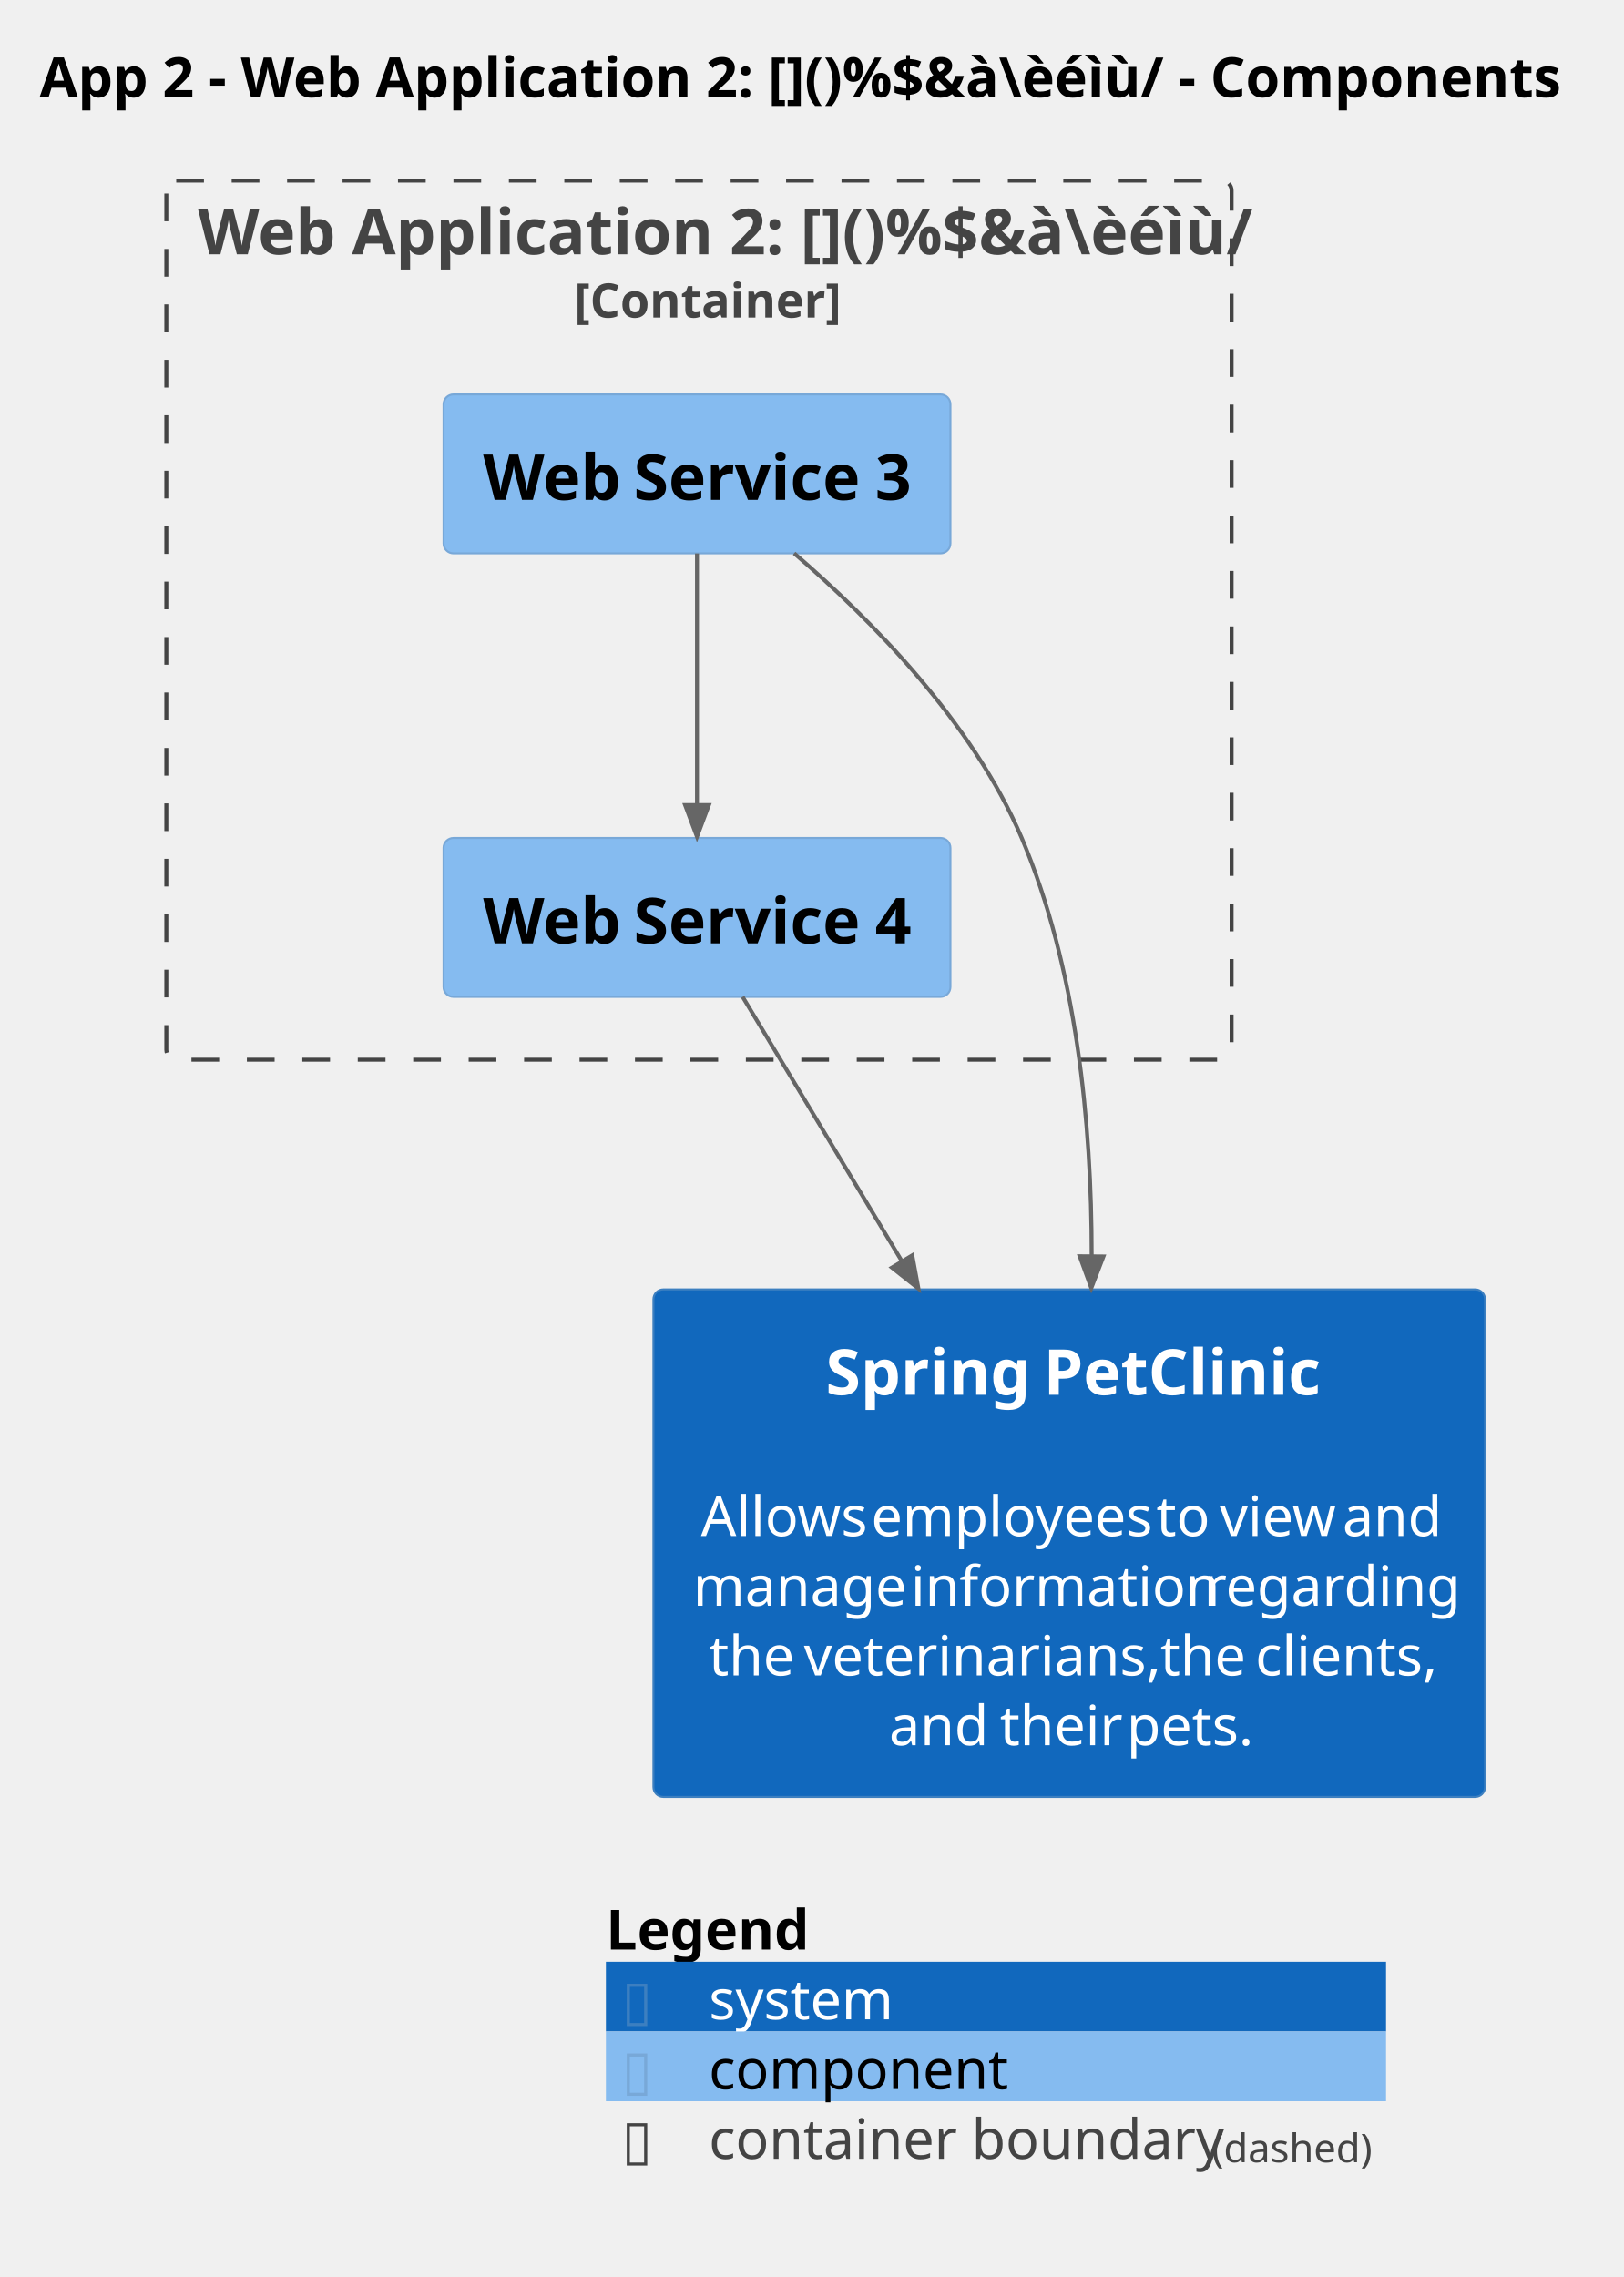
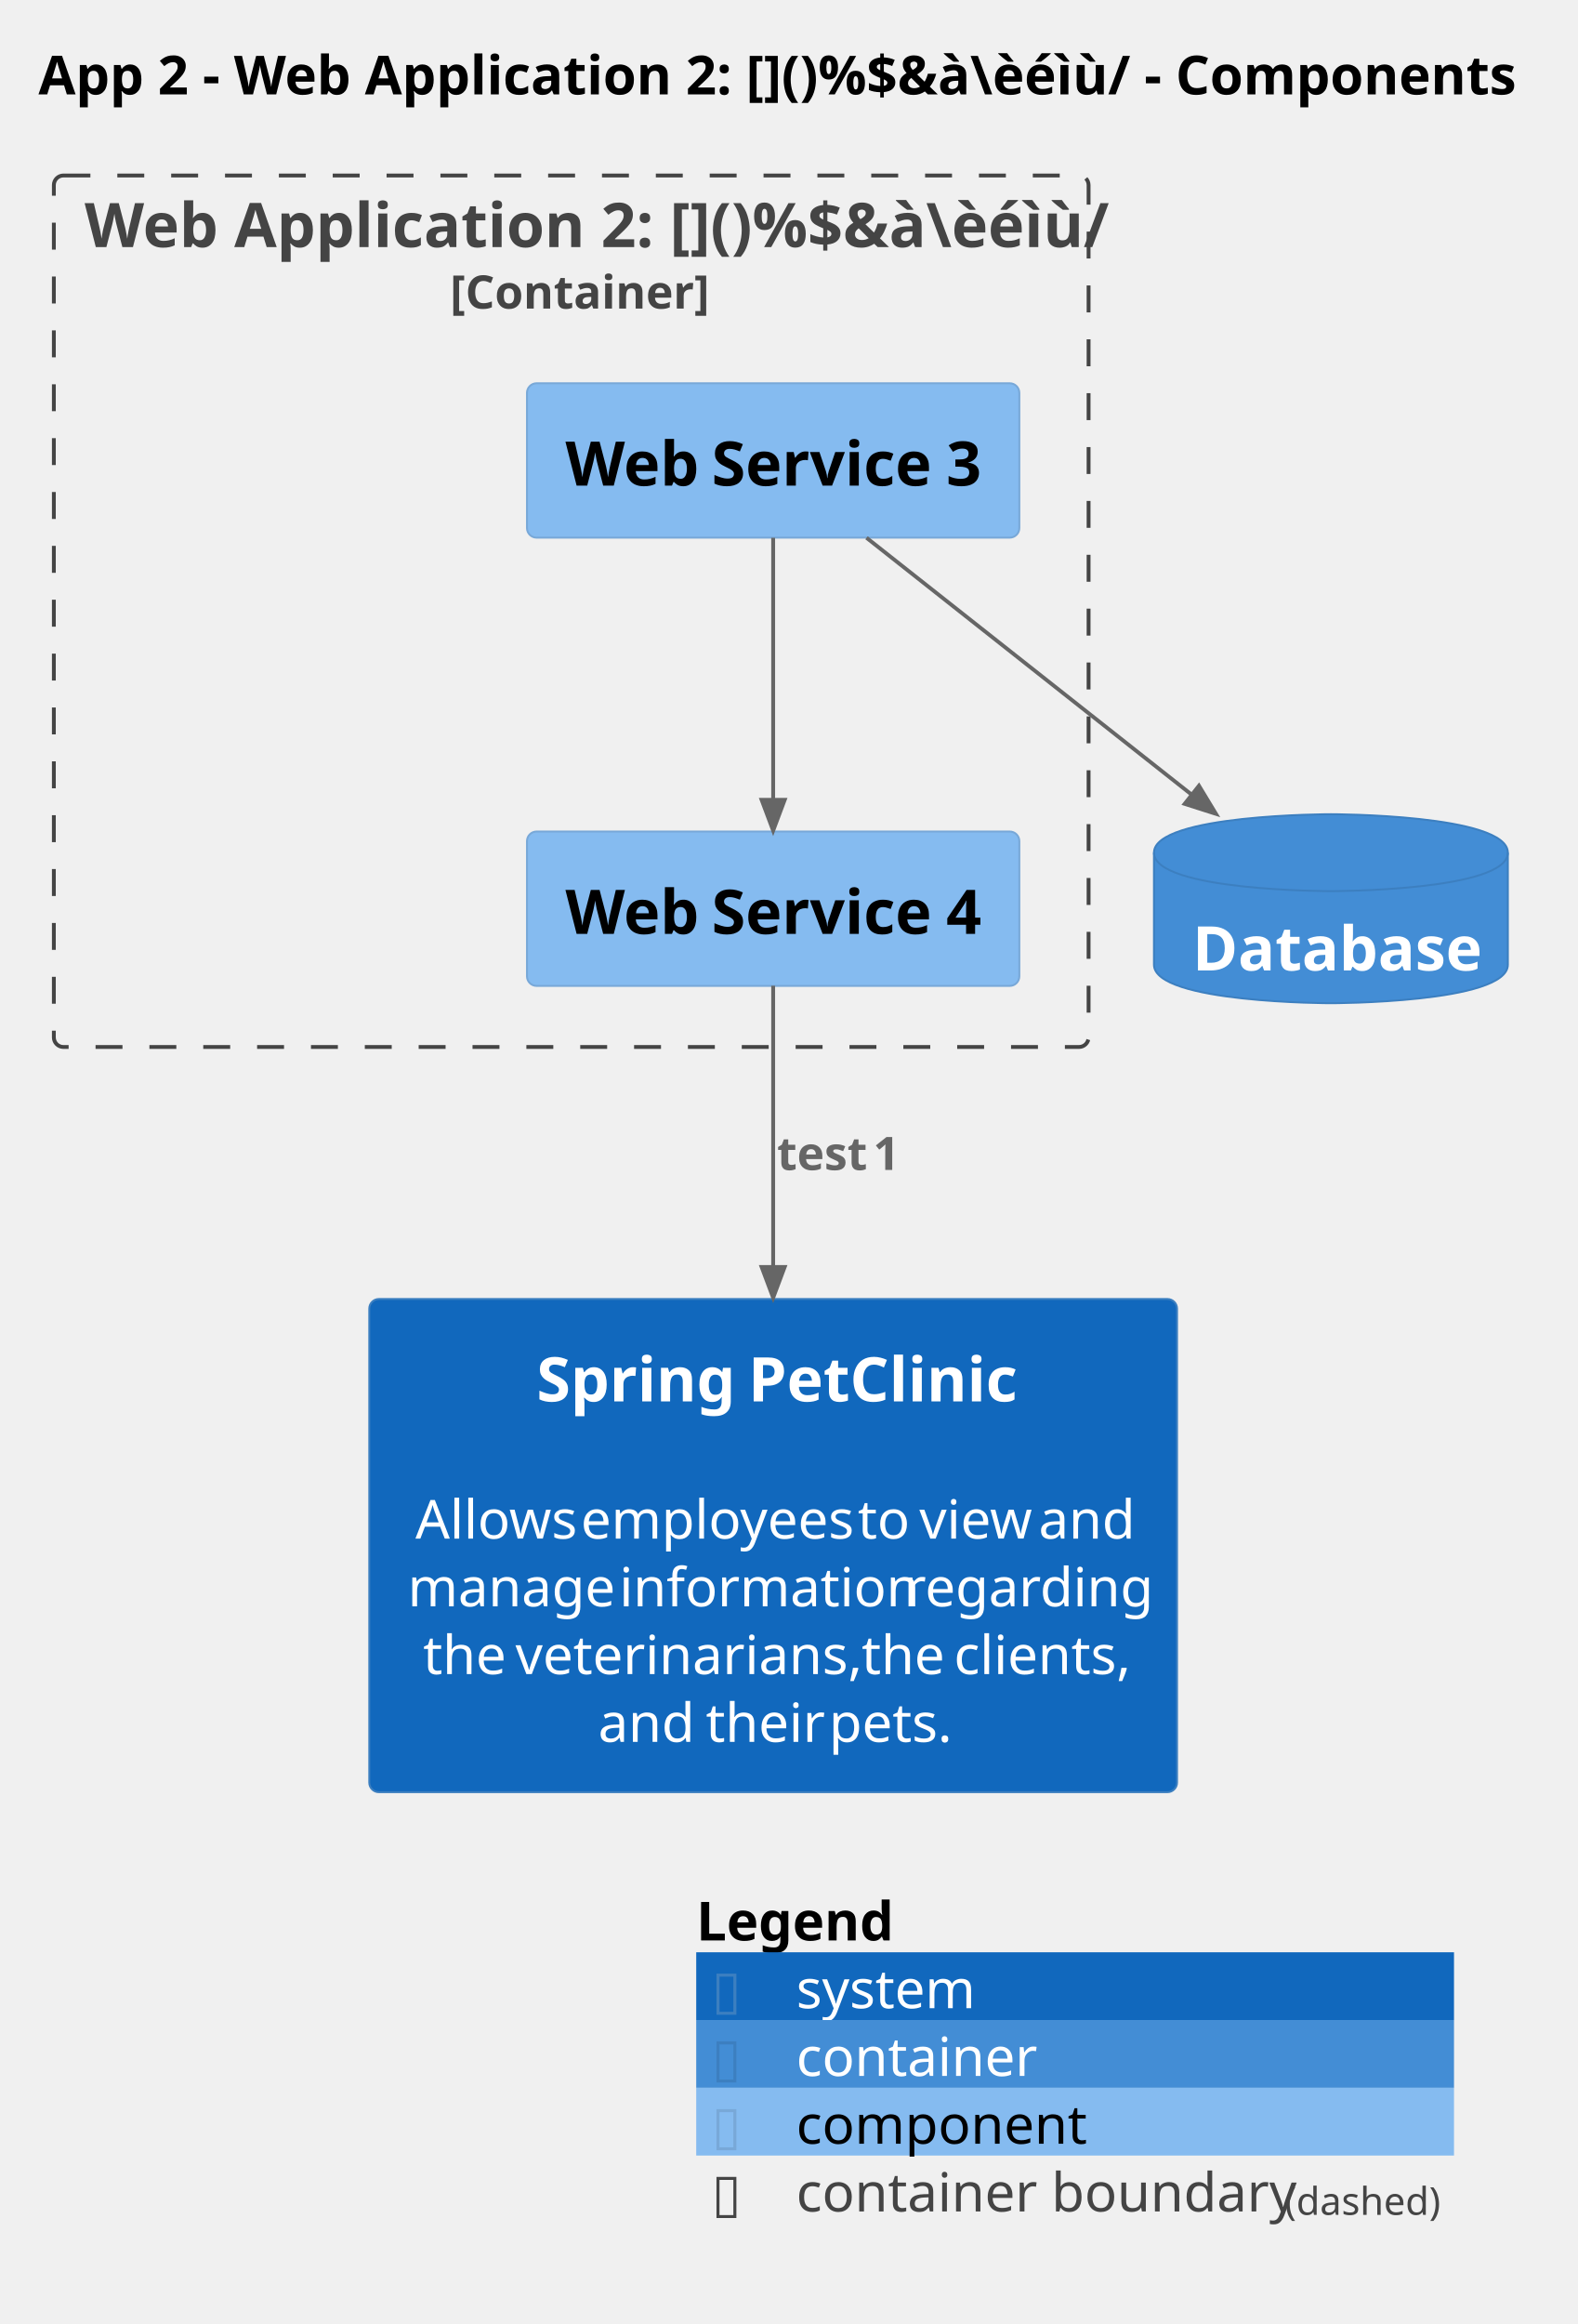
- <svg xmlns="http://www.w3.org/2000/svg" contentStyleType="text/css" height="575px" preserveAspectRatio="none" style="width:410px;height:575px;background:#FFFFFF;" version="1.1" viewBox="0 0 410 575" width="410px" zoomAndPan="magnify">
+ <svg xmlns="http://www.w3.org/2000/svg" contentStyleType="text/css" height="604px" preserveAspectRatio="none" style="width:410px;height:604px;background:#FFFFFF;" version="1.1" viewBox="0 0 410 604" width="410px" zoomAndPan="magnify">
  <defs />
  <g>
    <text fill="#000000" font-family="sans-serif" font-size="14" font-weight="bold" lengthAdjust="spacing" textLength="382" x="10" y="24.533">App 2 - Web Application 2: []()%$&amp;à\èéìù/ - Components</text>
    <g id="cluster_App2.WebApplication2àèéìù_boundary">
-       <rect fill="none" height="222" rx="2.5" ry="2.5" style="stroke:#444444;stroke-width:1.0;stroke-dasharray:7.0,7.0;" width="269" x="42" y="45.609" />
-       <text fill="#444444" font-family="sans-serif" font-size="16" font-weight="bold" lengthAdjust="spacing" textLength="253" x="50" y="64.219">Web Application 2: []()%$&amp;à\èéìù/</text>
-       <text fill="#444444" font-family="sans-serif" font-size="12" font-weight="bold" lengthAdjust="spacing" textLength="63" x="145" y="80.191">[Container]</text>
+       <rect fill="none" height="226.5" rx="2.5" ry="2.5" style="stroke:#444444;stroke-width:1.0;stroke-dasharray:7.0,7.0;" width="269" x="14" y="45.609" />
+       <text fill="#444444" font-family="sans-serif" font-size="16" font-weight="bold" lengthAdjust="spacing" textLength="253" x="22" y="64.219">Web Application 2: []()%$&amp;à\èéìù/</text>
+       <text fill="#444444" font-family="sans-serif" font-size="12" font-weight="bold" lengthAdjust="spacing" textLength="63" x="117" y="80.191">[Container]</text>
    </g>
    <g id="elem_App2.WebApplication2àèéìù.WebService3">
-       <rect fill="#85BBF0" height="40.125" rx="2.5" ry="2.5" style="stroke:#78A8D8;stroke-width:0.5;" width="128" x="112" y="99.609" />
-       <text fill="#000000" font-family="sans-serif" font-size="16" font-weight="bold" lengthAdjust="spacing" textLength="34" x="122" y="126.219">Web</text>
-       <text fill="#000000" font-family="sans-serif" font-size="16" font-weight="bold" lengthAdjust="spacing" textLength="4" x="156" y="126.219"> </text>
-       <text fill="#000000" font-family="sans-serif" font-size="16" font-weight="bold" lengthAdjust="spacing" textLength="57" x="160" y="126.219">Service</text>
-       <text fill="#000000" font-family="sans-serif" font-size="16" font-weight="bold" lengthAdjust="spacing" textLength="4" x="217" y="126.219"> </text>
-       <text fill="#000000" font-family="sans-serif" font-size="16" font-weight="bold" lengthAdjust="spacing" textLength="9" x="221" y="126.219">3</text>
+       <rect fill="#85BBF0" height="40.125" rx="2.5" ry="2.5" style="stroke:#78A8D8;stroke-width:0.5;" width="128" x="137" y="99.609" />
+       <text fill="#000000" font-family="sans-serif" font-size="16" font-weight="bold" lengthAdjust="spacing" textLength="34" x="147" y="126.219">Web</text>
+       <text fill="#000000" font-family="sans-serif" font-size="16" font-weight="bold" lengthAdjust="spacing" textLength="4" x="181" y="126.219"> </text>
+       <text fill="#000000" font-family="sans-serif" font-size="16" font-weight="bold" lengthAdjust="spacing" textLength="57" x="185" y="126.219">Service</text>
+       <text fill="#000000" font-family="sans-serif" font-size="16" font-weight="bold" lengthAdjust="spacing" textLength="4" x="242" y="126.219"> </text>
+       <text fill="#000000" font-family="sans-serif" font-size="16" font-weight="bold" lengthAdjust="spacing" textLength="9" x="246" y="126.219">3</text>
    </g>
    <g id="elem_App2.WebApplication2àèéìù.WebService4">
-       <rect fill="#85BBF0" height="40.125" rx="2.5" ry="2.5" style="stroke:#78A8D8;stroke-width:0.5;" width="128" x="112" y="211.609" />
-       <text fill="#000000" font-family="sans-serif" font-size="16" font-weight="bold" lengthAdjust="spacing" textLength="34" x="122" y="238.219">Web</text>
-       <text fill="#000000" font-family="sans-serif" font-size="16" font-weight="bold" lengthAdjust="spacing" textLength="4" x="156" y="238.219"> </text>
-       <text fill="#000000" font-family="sans-serif" font-size="16" font-weight="bold" lengthAdjust="spacing" textLength="57" x="160" y="238.219">Service</text>
-       <text fill="#000000" font-family="sans-serif" font-size="16" font-weight="bold" lengthAdjust="spacing" textLength="4" x="217" y="238.219"> </text>
-       <text fill="#000000" font-family="sans-serif" font-size="16" font-weight="bold" lengthAdjust="spacing" textLength="9" x="221" y="238.219">4</text>
+       <rect fill="#85BBF0" height="40.125" rx="2.5" ry="2.5" style="stroke:#78A8D8;stroke-width:0.5;" width="128" x="137" y="216.109" />
+       <text fill="#000000" font-family="sans-serif" font-size="16" font-weight="bold" lengthAdjust="spacing" textLength="34" x="147" y="242.719">Web</text>
+       <text fill="#000000" font-family="sans-serif" font-size="16" font-weight="bold" lengthAdjust="spacing" textLength="4" x="181" y="242.719"> </text>
+       <text fill="#000000" font-family="sans-serif" font-size="16" font-weight="bold" lengthAdjust="spacing" textLength="57" x="185" y="242.719">Service</text>
+       <text fill="#000000" font-family="sans-serif" font-size="16" font-weight="bold" lengthAdjust="spacing" textLength="4" x="242" y="242.719"> </text>
+       <text fill="#000000" font-family="sans-serif" font-size="16" font-weight="bold" lengthAdjust="spacing" textLength="9" x="246" y="242.719">4</text>
    </g>
    <g id="elem_SpringPetClinic">
-       <rect fill="#1168BD" height="128.172" rx="2.5" ry="2.5" style="stroke:#3C7FC0;stroke-width:0.5;" width="210" x="165" y="325.609" />
-       <text fill="#FFFFFF" font-family="sans-serif" font-size="16" font-weight="bold" lengthAdjust="spacing" textLength="51" x="208.5" y="352.219">Spring</text>
-       <text fill="#FFFFFF" font-family="sans-serif" font-size="16" font-weight="bold" lengthAdjust="spacing" textLength="4" x="259.5" y="352.219"> </text>
-       <text fill="#FFFFFF" font-family="sans-serif" font-size="16" font-weight="bold" lengthAdjust="spacing" textLength="68" x="263.5" y="352.219">PetClinic</text>
-       <text fill="#FFFFFF" font-family="sans-serif" font-size="14" lengthAdjust="spacing" textLength="4" x="268" y="370.268"> </text>
-       <text fill="#FFFFFF" font-family="sans-serif" font-size="14" lengthAdjust="spacing" textLength="39" x="177" y="387.877">Allows</text>
-       <text fill="#FFFFFF" font-family="sans-serif" font-size="14" lengthAdjust="spacing" textLength="4" x="216" y="387.877"> </text>
-       <text fill="#FFFFFF" font-family="sans-serif" font-size="14" lengthAdjust="spacing" textLength="68" x="220" y="387.877">employees</text>
-       <text fill="#FFFFFF" font-family="sans-serif" font-size="14" lengthAdjust="spacing" textLength="4" x="288" y="387.877"> </text>
-       <text fill="#FFFFFF" font-family="sans-serif" font-size="14" lengthAdjust="spacing" textLength="12" x="292" y="387.877">to</text>
-       <text fill="#FFFFFF" font-family="sans-serif" font-size="14" lengthAdjust="spacing" textLength="4" x="304" y="387.877"> </text>
-       <text fill="#FFFFFF" font-family="sans-serif" font-size="14" lengthAdjust="spacing" textLength="27" x="308" y="387.877">view</text>
-       <text fill="#FFFFFF" font-family="sans-serif" font-size="14" lengthAdjust="spacing" textLength="4" x="335" y="387.877"> </text>
-       <text fill="#FFFFFF" font-family="sans-serif" font-size="14" lengthAdjust="spacing" textLength="24" x="339" y="387.877">and</text>
-       <text fill="#FFFFFF" font-family="sans-serif" font-size="14" lengthAdjust="spacing" textLength="51" x="175" y="405.486">manage</text>
-       <text fill="#FFFFFF" font-family="sans-serif" font-size="14" lengthAdjust="spacing" textLength="4" x="226" y="405.486"> </text>
-       <text fill="#FFFFFF" font-family="sans-serif" font-size="14" lengthAdjust="spacing" textLength="70" x="230" y="405.486">information</text>
-       <text fill="#FFFFFF" font-family="sans-serif" font-size="14" lengthAdjust="spacing" textLength="4" x="300" y="405.486"> </text>
-       <text fill="#FFFFFF" font-family="sans-serif" font-size="14" lengthAdjust="spacing" textLength="61" x="304" y="405.486">regarding</text>
-       <text fill="#FFFFFF" font-family="sans-serif" font-size="14" lengthAdjust="spacing" textLength="20" x="179" y="423.096">the</text>
-       <text fill="#FFFFFF" font-family="sans-serif" font-size="14" lengthAdjust="spacing" textLength="4" x="199" y="423.096"> </text>
-       <text fill="#FFFFFF" font-family="sans-serif" font-size="14" lengthAdjust="spacing" textLength="86" x="203" y="423.096">veterinarians,</text>
-       <text fill="#FFFFFF" font-family="sans-serif" font-size="14" lengthAdjust="spacing" textLength="4" x="289" y="423.096"> </text>
-       <text fill="#FFFFFF" font-family="sans-serif" font-size="14" lengthAdjust="spacing" textLength="20" x="293" y="423.096">the</text>
-       <text fill="#FFFFFF" font-family="sans-serif" font-size="14" lengthAdjust="spacing" textLength="4" x="313" y="423.096"> </text>
-       <text fill="#FFFFFF" font-family="sans-serif" font-size="14" lengthAdjust="spacing" textLength="44" x="317" y="423.096">clients,</text>
-       <text fill="#FFFFFF" font-family="sans-serif" font-size="14" lengthAdjust="spacing" textLength="24" x="224.5" y="440.705">and</text>
-       <text fill="#FFFFFF" font-family="sans-serif" font-size="14" lengthAdjust="spacing" textLength="4" x="248.5" y="440.705"> </text>
-       <text fill="#FFFFFF" font-family="sans-serif" font-size="14" lengthAdjust="spacing" textLength="28" x="252.5" y="440.705">their</text>
-       <text fill="#FFFFFF" font-family="sans-serif" font-size="14" lengthAdjust="spacing" textLength="4" x="280.5" y="440.705"> </text>
-       <text fill="#FFFFFF" font-family="sans-serif" font-size="14" lengthAdjust="spacing" textLength="31" x="284.5" y="440.705">pets.</text>
+       <rect fill="#1168BD" height="128.172" rx="2.5" ry="2.5" style="stroke:#3C7FC0;stroke-width:0.5;" width="210" x="96" y="337.609" />
+       <text fill="#FFFFFF" font-family="sans-serif" font-size="16" font-weight="bold" lengthAdjust="spacing" textLength="51" x="139.5" y="364.219">Spring</text>
+       <text fill="#FFFFFF" font-family="sans-serif" font-size="16" font-weight="bold" lengthAdjust="spacing" textLength="4" x="190.5" y="364.219"> </text>
+       <text fill="#FFFFFF" font-family="sans-serif" font-size="16" font-weight="bold" lengthAdjust="spacing" textLength="68" x="194.5" y="364.219">PetClinic</text>
+       <text fill="#FFFFFF" font-family="sans-serif" font-size="14" lengthAdjust="spacing" textLength="4" x="199" y="382.268"> </text>
+       <text fill="#FFFFFF" font-family="sans-serif" font-size="14" lengthAdjust="spacing" textLength="39" x="108" y="399.877">Allows</text>
+       <text fill="#FFFFFF" font-family="sans-serif" font-size="14" lengthAdjust="spacing" textLength="4" x="147" y="399.877"> </text>
+       <text fill="#FFFFFF" font-family="sans-serif" font-size="14" lengthAdjust="spacing" textLength="68" x="151" y="399.877">employees</text>
+       <text fill="#FFFFFF" font-family="sans-serif" font-size="14" lengthAdjust="spacing" textLength="4" x="219" y="399.877"> </text>
+       <text fill="#FFFFFF" font-family="sans-serif" font-size="14" lengthAdjust="spacing" textLength="12" x="223" y="399.877">to</text>
+       <text fill="#FFFFFF" font-family="sans-serif" font-size="14" lengthAdjust="spacing" textLength="4" x="235" y="399.877"> </text>
+       <text fill="#FFFFFF" font-family="sans-serif" font-size="14" lengthAdjust="spacing" textLength="27" x="239" y="399.877">view</text>
+       <text fill="#FFFFFF" font-family="sans-serif" font-size="14" lengthAdjust="spacing" textLength="4" x="266" y="399.877"> </text>
+       <text fill="#FFFFFF" font-family="sans-serif" font-size="14" lengthAdjust="spacing" textLength="24" x="270" y="399.877">and</text>
+       <text fill="#FFFFFF" font-family="sans-serif" font-size="14" lengthAdjust="spacing" textLength="51" x="106" y="417.486">manage</text>
+       <text fill="#FFFFFF" font-family="sans-serif" font-size="14" lengthAdjust="spacing" textLength="4" x="157" y="417.486"> </text>
+       <text fill="#FFFFFF" font-family="sans-serif" font-size="14" lengthAdjust="spacing" textLength="70" x="161" y="417.486">information</text>
+       <text fill="#FFFFFF" font-family="sans-serif" font-size="14" lengthAdjust="spacing" textLength="4" x="231" y="417.486"> </text>
+       <text fill="#FFFFFF" font-family="sans-serif" font-size="14" lengthAdjust="spacing" textLength="61" x="235" y="417.486">regarding</text>
+       <text fill="#FFFFFF" font-family="sans-serif" font-size="14" lengthAdjust="spacing" textLength="20" x="110" y="435.096">the</text>
+       <text fill="#FFFFFF" font-family="sans-serif" font-size="14" lengthAdjust="spacing" textLength="4" x="130" y="435.096"> </text>
+       <text fill="#FFFFFF" font-family="sans-serif" font-size="14" lengthAdjust="spacing" textLength="86" x="134" y="435.096">veterinarians,</text>
+       <text fill="#FFFFFF" font-family="sans-serif" font-size="14" lengthAdjust="spacing" textLength="4" x="220" y="435.096"> </text>
+       <text fill="#FFFFFF" font-family="sans-serif" font-size="14" lengthAdjust="spacing" textLength="20" x="224" y="435.096">the</text>
+       <text fill="#FFFFFF" font-family="sans-serif" font-size="14" lengthAdjust="spacing" textLength="4" x="244" y="435.096"> </text>
+       <text fill="#FFFFFF" font-family="sans-serif" font-size="14" lengthAdjust="spacing" textLength="44" x="248" y="435.096">clients,</text>
+       <text fill="#FFFFFF" font-family="sans-serif" font-size="14" lengthAdjust="spacing" textLength="24" x="155.5" y="452.705">and</text>
+       <text fill="#FFFFFF" font-family="sans-serif" font-size="14" lengthAdjust="spacing" textLength="4" x="179.5" y="452.705"> </text>
+       <text fill="#FFFFFF" font-family="sans-serif" font-size="14" lengthAdjust="spacing" textLength="28" x="183.5" y="452.705">their</text>
+       <text fill="#FFFFFF" font-family="sans-serif" font-size="14" lengthAdjust="spacing" textLength="4" x="211.5" y="452.705"> </text>
+       <text fill="#FFFFFF" font-family="sans-serif" font-size="14" lengthAdjust="spacing" textLength="31" x="215.5" y="452.705">pets.</text>
    </g>
-     <g id="link_App2.WebApplication2àèéìù.WebService3_SpringPetClinic">
-       <path d="M200.53,139.719 C219.89,156.389 245.64,182.429 258,211.609 C271.89,244.419 275.68,283.729 275.66,316.959 " fill="none" id="App2.WebApplication2àèéìù.WebService3-to-SpringPetClinic" style="stroke:#666666;stroke-width:1.0;" />
-       <polygon fill="#666666" points="275.57,325.269,278.641,317.296,272.642,317.243,275.57,325.269" style="stroke:#666666;stroke-width:1.0;" />
-       <text fill="#666666" font-family="sans-serif" font-size="0" lengthAdjust="spacing" textLength="0" x="274" y="226.609">.</text>
+     <g id="elem_App2.Database">
+       <path d="M300,221.609 C300,211.609 346,211.609 346,211.609 C346,211.609 392,211.609 392,221.609 L392,250.734 C392,260.734 346,260.734 346,260.734 C346,260.734 300,260.734 300,250.734 L300,221.609 " fill="#438DD5" style="stroke:#3C7FC0;stroke-width:0.5;" />
+       <path d="M300,221.609 C300,231.609 346,231.609 346,231.609 C346,231.609 392,231.609 392,221.609 " fill="none" style="stroke:#3C7FC0;stroke-width:0.5;" />
+       <text fill="#FFFFFF" font-family="sans-serif" font-size="16" font-weight="bold" lengthAdjust="spacing" textLength="72" x="310" y="252.219">Database</text>
+     </g>
+     <g id="link_App2.WebApplication2àèéìù.WebService3_App2.Database">
+       <path d="M225.27,139.769 C248.31,157.969 283.24,185.549 309.61,206.379 " fill="none" id="App2.WebApplication2àèéìù.WebService3-to-App2.Database" style="stroke:#666666;stroke-width:1.0;" />
+       <polygon fill="#666666" points="316.12,211.519,311.696,204.21,307.981,208.921,316.12,211.519" style="stroke:#666666;stroke-width:1.0;" />
+       <text fill="#666666" font-family="sans-serif" font-size="0" lengthAdjust="spacing" textLength="0" x="278" y="170.609">.</text>
    </g>
    <g id="link_App2.WebApplication2àèéìù.WebService3_App2.WebApplication2àèéìù.WebService4">
-       <path d="M176,139.769 C176,157.329 176,183.519 176,203.269 " fill="none" id="App2.WebApplication2àèéìù.WebService3-to-App2.WebApplication2àèéìù.WebService4" style="stroke:#666666;stroke-width:1.0;" />
-       <polygon fill="#666666" points="176,211.299,179,203.299,173,203.299,176,211.299" style="stroke:#666666;stroke-width:1.0;" />
-       <text fill="#666666" font-family="sans-serif" font-size="0" lengthAdjust="spacing" textLength="0" x="177" y="170.609">.</text>
+       <path d="M201,139.769 C201,158.349 201,186.719 201,207.679 " fill="none" id="App2.WebApplication2àèéìù.WebService3-to-App2.WebApplication2àèéìù.WebService4" style="stroke:#666666;stroke-width:1.0;" />
+       <polygon fill="#666666" points="201,215.879,204,207.879,198,207.879,201,215.879" style="stroke:#666666;stroke-width:1.0;" />
+       <text fill="#666666" font-family="sans-serif" font-size="0" lengthAdjust="spacing" textLength="0" x="202" y="170.609">.</text>
    </g>
    <g id="link_App2.WebApplication2àèéìù.WebService4_SpringPetClinic">
-       <path d="M187.53,251.739 C197.65,268.549 213.03,294.069 227.78,318.549 " fill="none" id="App2.WebApplication2àèéìù.WebService4-to-SpringPetClinic" style="stroke:#666666;stroke-width:1.0;" />
-       <polygon fill="#666666" points="231.92,325.409,230.364,317.008,225.223,320.103,231.92,325.409" style="stroke:#666666;stroke-width:1.0;" />
-       <text fill="#666666" font-family="sans-serif" font-size="0" lengthAdjust="spacing" textLength="0" x="212" y="284.609">.</text>
+       <path d="M201,256.189 C201,274.199 201,302.369 201,329.059 " fill="none" id="App2.WebApplication2àèéìù.WebService4-to-SpringPetClinic" style="stroke:#666666;stroke-width:1.0;" />
+       <polygon fill="#666666" points="201,337.279,204,329.279,198,329.279,201,337.279" style="stroke:#666666;stroke-width:1.0;" />
+       <text fill="#666666" font-family="sans-serif" font-size="12" font-weight="bold" lengthAdjust="spacing" textLength="22" x="202" y="304.066">test</text>
+       <text fill="#666666" font-family="sans-serif" font-size="12" font-weight="bold" lengthAdjust="spacing" textLength="3" x="224" y="304.066"> </text>
+       <text fill="#666666" font-family="sans-serif" font-size="12" font-weight="bold" lengthAdjust="spacing" textLength="7" x="227" y="304.066">1</text>
    </g>
-     <rect fill="none" height="17.609" style="stroke:none;stroke-width:1.0;" width="197" x="153" y="477.781" />
-     <text fill="#000000" font-family="sans-serif" font-size="14" font-weight="bold" lengthAdjust="spacing" textLength="53" x="153" y="492.315">Legend</text>
-     <text fill="#FFFFFF" font-family="sans-serif" font-size="14" lengthAdjust="spacing" textLength="4" x="206" y="492.315"> </text>
-     <rect fill="#1168BD" height="17.609" style="stroke:none;stroke-width:1.0;" width="197" x="153" y="495.391" />
-     <text fill="#3C7FC0" font-family="sans-serif" font-size="14" lengthAdjust="spacing" textLength="14" x="157" y="509.924">▯</text>
-     <text fill="#FFFFFF" font-family="sans-serif" font-size="14" lengthAdjust="spacing" textLength="4" x="171" y="509.924"> </text>
-     <text fill="#FFFFFF" font-family="sans-serif" font-size="14" lengthAdjust="spacing" textLength="44" x="179" y="509.924">system</text>
-     <text fill="#FFFFFF" font-family="sans-serif" font-size="14" lengthAdjust="spacing" textLength="4" x="227" y="509.924"> </text>
-     <rect fill="#85BBF0" height="17.609" style="stroke:none;stroke-width:1.0;" width="197" x="153" y="513" />
-     <text fill="#78A8D8" font-family="sans-serif" font-size="14" lengthAdjust="spacing" textLength="14" x="157" y="527.533">▯</text>
-     <text fill="#FFFFFF" font-family="sans-serif" font-size="14" lengthAdjust="spacing" textLength="4" x="171" y="527.533"> </text>
-     <text fill="#000000" font-family="sans-serif" font-size="14" lengthAdjust="spacing" textLength="70" x="179" y="527.533">component</text>
-     <text fill="#FFFFFF" font-family="sans-serif" font-size="14" lengthAdjust="spacing" textLength="4" x="253" y="527.533"> </text>
-     <rect fill="none" height="17.609" style="stroke:none;stroke-width:1.0;" width="197" x="153" y="530.609" />
-     <text fill="#444444" font-family="sans-serif" font-size="14" lengthAdjust="spacing" textLength="14" x="157" y="545.143">▯</text>
-     <text fill="#FFFFFF" font-family="sans-serif" font-size="14" lengthAdjust="spacing" textLength="4" x="171" y="545.143"> </text>
-     <text fill="#444444" font-family="sans-serif" font-size="14" lengthAdjust="spacing" textLength="123" x="179" y="545.143">container boundary</text>
-     <text fill="#444444" font-family="sans-serif" font-size="10" lengthAdjust="spacing" textLength="40" x="306" y="546.021">(dashed)</text>
-     <text fill="#FFFFFF" font-family="sans-serif" font-size="14" lengthAdjust="spacing" textLength="4" x="346" y="545.143"> </text>
-     <line style="stroke:none;stroke-width:1.0;" x1="153" x2="350" y1="477.781" y2="477.781" />
-     <line style="stroke:none;stroke-width:1.0;" x1="153" x2="350" y1="495.391" y2="495.391" />
-     <line style="stroke:none;stroke-width:1.0;" x1="153" x2="350" y1="513" y2="513" />
-     <line style="stroke:none;stroke-width:1.0;" x1="153" x2="350" y1="530.609" y2="530.609" />
-     <line style="stroke:none;stroke-width:1.0;" x1="153" x2="350" y1="548.219" y2="548.219" />
-     <line style="stroke:none;stroke-width:1.0;" x1="153" x2="153" y1="477.781" y2="548.219" />
-     <line style="stroke:none;stroke-width:1.0;" x1="350" x2="350" y1="477.781" y2="548.219" />
+     <rect fill="none" height="17.609" style="stroke:none;stroke-width:1.0;" width="197" x="181" y="489.781" />
+     <text fill="#000000" font-family="sans-serif" font-size="14" font-weight="bold" lengthAdjust="spacing" textLength="53" x="181" y="504.315">Legend</text>
+     <text fill="#FFFFFF" font-family="sans-serif" font-size="14" lengthAdjust="spacing" textLength="4" x="234" y="504.315"> </text>
+     <rect fill="#1168BD" height="17.609" style="stroke:none;stroke-width:1.0;" width="197" x="181" y="507.391" />
+     <text fill="#3C7FC0" font-family="sans-serif" font-size="14" lengthAdjust="spacing" textLength="14" x="185" y="521.924">▯</text>
+     <text fill="#FFFFFF" font-family="sans-serif" font-size="14" lengthAdjust="spacing" textLength="4" x="199" y="521.924"> </text>
+     <text fill="#FFFFFF" font-family="sans-serif" font-size="14" lengthAdjust="spacing" textLength="44" x="207" y="521.924">system</text>
+     <text fill="#FFFFFF" font-family="sans-serif" font-size="14" lengthAdjust="spacing" textLength="4" x="255" y="521.924"> </text>
+     <rect fill="#438DD5" height="17.609" style="stroke:none;stroke-width:1.0;" width="197" x="181" y="525" />
+     <text fill="#3C7FC0" font-family="sans-serif" font-size="14" lengthAdjust="spacing" textLength="14" x="185" y="539.533">▯</text>
+     <text fill="#FFFFFF" font-family="sans-serif" font-size="14" lengthAdjust="spacing" textLength="4" x="199" y="539.533"> </text>
+     <text fill="#FFFFFF" font-family="sans-serif" font-size="14" lengthAdjust="spacing" textLength="59" x="207" y="539.533">container</text>
+     <text fill="#FFFFFF" font-family="sans-serif" font-size="14" lengthAdjust="spacing" textLength="4" x="270" y="539.533"> </text>
+     <rect fill="#85BBF0" height="17.609" style="stroke:none;stroke-width:1.0;" width="197" x="181" y="542.609" />
+     <text fill="#78A8D8" font-family="sans-serif" font-size="14" lengthAdjust="spacing" textLength="14" x="185" y="557.143">▯</text>
+     <text fill="#FFFFFF" font-family="sans-serif" font-size="14" lengthAdjust="spacing" textLength="4" x="199" y="557.143"> </text>
+     <text fill="#000000" font-family="sans-serif" font-size="14" lengthAdjust="spacing" textLength="70" x="207" y="557.143">component</text>
+     <text fill="#FFFFFF" font-family="sans-serif" font-size="14" lengthAdjust="spacing" textLength="4" x="281" y="557.143"> </text>
+     <rect fill="none" height="17.609" style="stroke:none;stroke-width:1.0;" width="197" x="181" y="560.219" />
+     <text fill="#444444" font-family="sans-serif" font-size="14" lengthAdjust="spacing" textLength="14" x="185" y="574.752">▯</text>
+     <text fill="#FFFFFF" font-family="sans-serif" font-size="14" lengthAdjust="spacing" textLength="4" x="199" y="574.752"> </text>
+     <text fill="#444444" font-family="sans-serif" font-size="14" lengthAdjust="spacing" textLength="123" x="207" y="574.752">container boundary</text>
+     <text fill="#444444" font-family="sans-serif" font-size="10" lengthAdjust="spacing" textLength="40" x="334" y="575.631">(dashed)</text>
+     <text fill="#FFFFFF" font-family="sans-serif" font-size="14" lengthAdjust="spacing" textLength="4" x="374" y="574.752"> </text>
+     <line style="stroke:none;stroke-width:1.0;" x1="181" x2="378" y1="489.781" y2="489.781" />
+     <line style="stroke:none;stroke-width:1.0;" x1="181" x2="378" y1="507.391" y2="507.391" />
+     <line style="stroke:none;stroke-width:1.0;" x1="181" x2="378" y1="525" y2="525" />
+     <line style="stroke:none;stroke-width:1.0;" x1="181" x2="378" y1="542.609" y2="542.609" />
+     <line style="stroke:none;stroke-width:1.0;" x1="181" x2="378" y1="560.219" y2="560.219" />
+     <line style="stroke:none;stroke-width:1.0;" x1="181" x2="378" y1="577.828" y2="577.828" />
+     <line style="stroke:none;stroke-width:1.0;" x1="181" x2="181" y1="489.781" y2="577.828" />
+     <line style="stroke:none;stroke-width:1.0;" x1="378" x2="378" y1="489.781" y2="577.828" />
  </g>
</svg>
